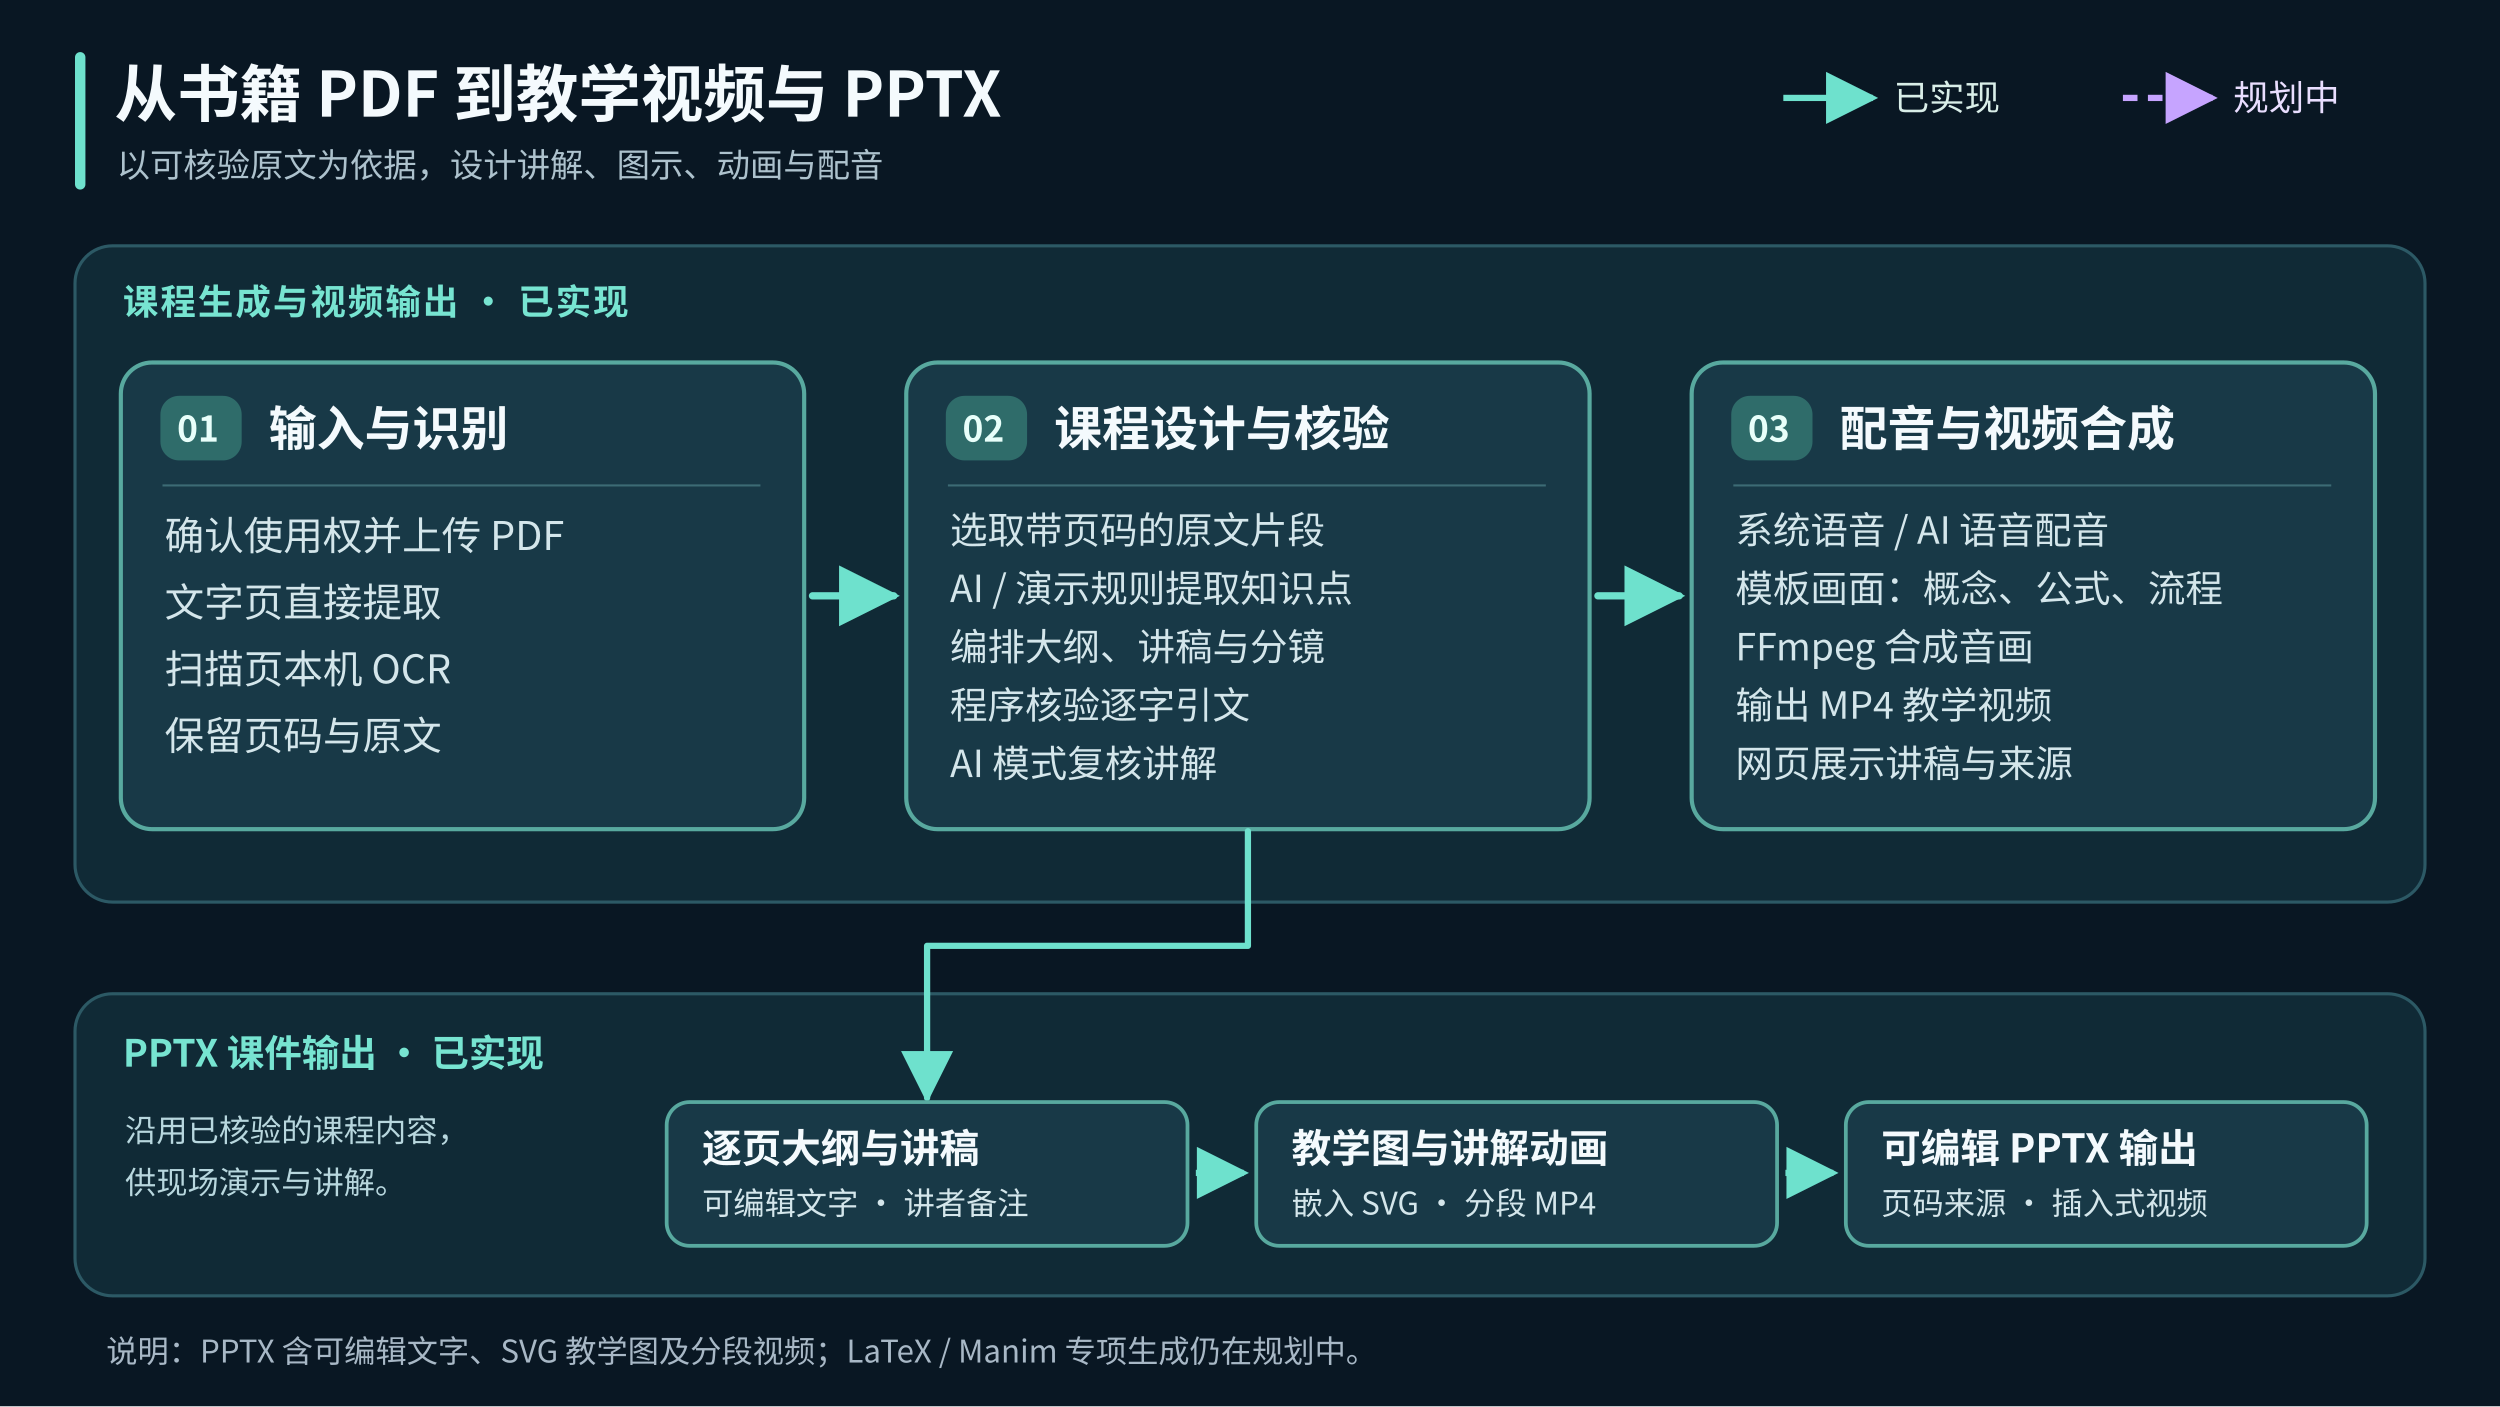
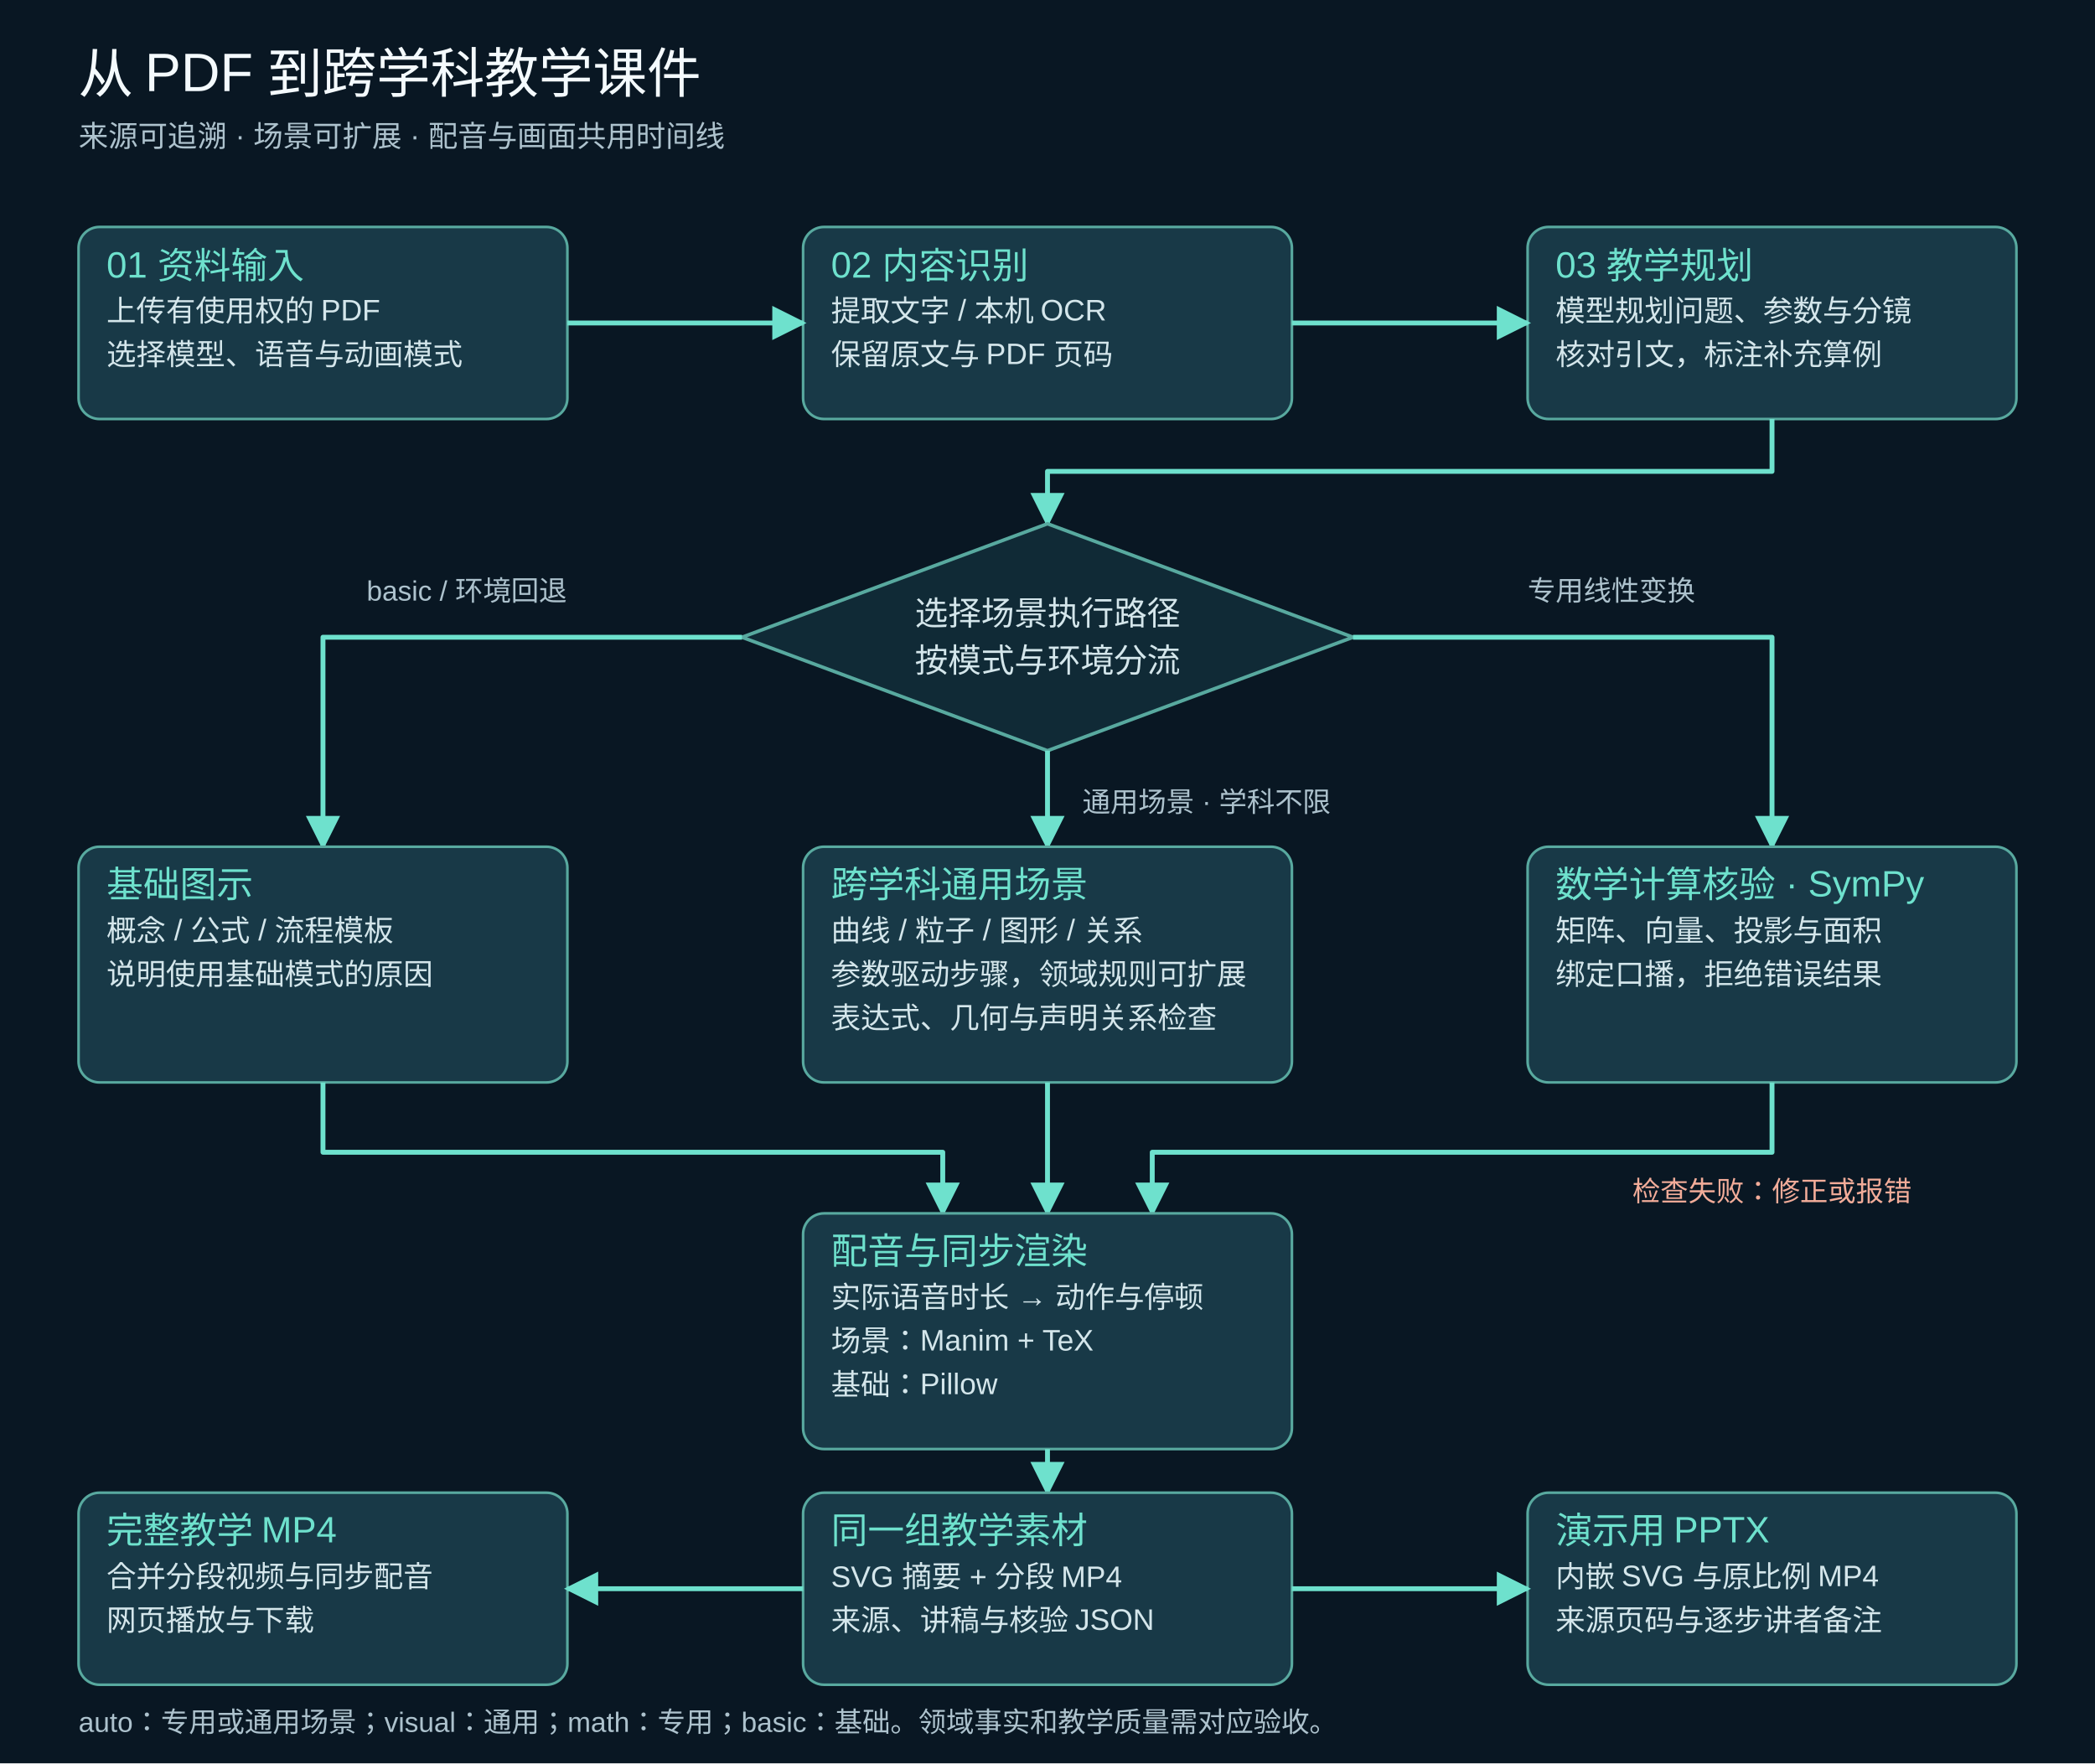
- <svg xmlns="http://www.w3.org/2000/svg" width="1200" height="675" viewBox="0 0 1200 675" role="img" aria-labelledby="title desc">
+ <svg xmlns="http://www.w3.org/2000/svg" width="1200" height="1010" viewBox="0 0 1200 1010" role="img" aria-labelledby="title desc">
  <defs>
-     <marker id="arrow-current" viewBox="0 0 12 12" refX="10" refY="6" markerWidth="10" markerHeight="10" orient="auto-start-reverse">
-       <path d="M 1 1 L 11 6 L 1 11 Z" fill="#6EE1CD" />
-     </marker>
-     <marker id="arrow-planned" viewBox="0 0 12 12" refX="10" refY="6" markerWidth="10" markerHeight="10" orient="auto-start-reverse">
-       <path d="M 1 1 L 11 6 L 1 11 Z" fill="#C6A4FF" />
+     <marker id="arrow" viewBox="0 0 10 10" refX="9" refY="5" markerWidth="7" markerHeight="7" orient="auto">
+       <path d="M 0 0 L 10 5 L 0 10 Z" fill="#6EE1CD" />
    </marker>
  </defs>
-   <rect width="1200" height="675" fill="#091723" />
-   <rect x="36" y="25" width="5" height="66" rx="2.5" fill="#6EE1CD" />
-   <text x="55" y="56" fill="#F4FAFD" font-family="Microsoft YaHei, Noto Sans CJK SC, Arial, sans-serif" font-size="30" font-weight="700">从书籍 PDF 到教学视频与 PPTX</text>
-   <text x="56" y="85" fill="#ADC2CD" font-family="Microsoft YaHei, Noto Sans CJK SC, Arial, sans-serif" font-size="16">以可核验原文为依据，设计讲解、图示、动画与配音</text>
-   <line x1="856" y1="47" x2="899" y2="47" stroke="#6EE1CD" stroke-width="3" marker-end="url(#arrow-current)" />
-   <text x="909" y="53" fill="#D9EEE8" font-family="Microsoft YaHei, Noto Sans CJK SC, Arial, sans-serif" font-size="17">已实现</text>
-   <line x1="1019" y1="47" x2="1062" y2="47" stroke="#C6A4FF" stroke-width="3" stroke-dasharray="7 5" marker-end="url(#arrow-planned)" />
-   <text x="1072" y="53" fill="#E9DEFF" font-family="Microsoft YaHei, Noto Sans CJK SC, Arial, sans-serif" font-size="17">规划中</text>
-   <rect x="36" y="118" width="1128" height="315" rx="18" fill="#102A36" stroke="#2C5965" stroke-width="1.5" />
-   <text x="59" y="151" fill="#77E4D1" font-family="Microsoft YaHei, Noto Sans CJK SC, Arial, sans-serif" font-size="17" font-weight="700" letter-spacing="1">课程生成与视频输出 · 已实现</text>
-   <rect x="58" y="174" width="328" height="224" rx="15" fill="#183947" stroke="#58A99F" stroke-width="2" />
-   <rect x="77" y="190" width="39" height="31" rx="9" fill="#2F6C6A" />
-   <text x="85" y="212" fill="#E8FFFA" font-family="Microsoft YaHei, Noto Sans CJK SC, Arial, sans-serif" font-size="17" font-weight="700">01</text>
-   <text x="129" y="214" fill="#F4FAFD" font-family="Microsoft YaHei, Noto Sans CJK SC, Arial, sans-serif" font-size="23" font-weight="700">输入与识别</text>
-   <line x1="78" y1="233" x2="365" y2="233" stroke="#3C6B75" />
-   <text x="79" y="264" fill="#D4E6EB" font-family="Microsoft YaHei, Noto Sans CJK SC, Arial, sans-serif" font-size="19">确认使用权并上传 PDF</text>
-   <text x="79" y="296" fill="#D4E6EB" font-family="Microsoft YaHei, Noto Sans CJK SC, Arial, sans-serif" font-size="19">文字页直接提取</text>
-   <text x="79" y="328" fill="#D4E6EB" font-family="Microsoft YaHei, Noto Sans CJK SC, Arial, sans-serif" font-size="19">扫描页本机 OCR</text>
-   <text x="79" y="360" fill="#D4E6EB" font-family="Microsoft YaHei, Noto Sans CJK SC, Arial, sans-serif" font-size="19">保留页码与原文</text>
-   <path d="M 390 286 H 429" fill="none" stroke="#6EE1CD" stroke-width="3.5" stroke-linecap="round" marker-end="url(#arrow-current)" />
-   <rect x="435" y="174" width="328" height="224" rx="15" fill="#183947" stroke="#58A99F" stroke-width="2" />
-   <rect x="454" y="190" width="39" height="31" rx="9" fill="#2F6C6A" />
-   <text x="462" y="212" fill="#E8FFFA" font-family="Microsoft YaHei, Noto Sans CJK SC, Arial, sans-serif" font-size="17" font-weight="700">02</text>
-   <text x="506" y="214" fill="#F4FAFD" font-family="Microsoft YaHei, Noto Sans CJK SC, Arial, sans-serif" font-size="23" font-weight="700">课程设计与核验</text>
-   <line x1="455" y1="233" x2="742" y2="233" stroke="#3C6B75" />
-   <text x="456" y="261" fill="#D4E6EB" font-family="Microsoft YaHei, Noto Sans CJK SC, Arial, sans-serif" font-size="18">选取带页码的原文片段</text>
-   <text x="456" y="289" fill="#D4E6EB" font-family="Microsoft YaHei, Noto Sans CJK SC, Arial, sans-serif" font-size="18">AI / 演示规则提取知识点</text>
-   <text x="456" y="317" fill="#D4E6EB" font-family="Microsoft YaHei, Noto Sans CJK SC, Arial, sans-serif" font-size="18">编排大纲、讲稿与分镜</text>
-   <text x="456" y="345" fill="#D4E6EB" font-family="Microsoft YaHei, Noto Sans CJK SC, Arial, sans-serif" font-size="18">程序核验逐字引文</text>
-   <text x="456" y="373" fill="#D4E6EB" font-family="Microsoft YaHei, Noto Sans CJK SC, Arial, sans-serif" font-size="18">AI 模式复核讲解</text>
-   <path d="M 767 286 H 806" fill="none" stroke="#6EE1CD" stroke-width="3.5" stroke-linecap="round" marker-end="url(#arrow-current)" />
-   <rect x="812" y="174" width="328" height="224" rx="15" fill="#183947" stroke="#58A99F" stroke-width="2" />
-   <rect x="831" y="190" width="39" height="31" rx="9" fill="#2F6C6A" />
-   <text x="839" y="212" fill="#E8FFFA" font-family="Microsoft YaHei, Noto Sans CJK SC, Arial, sans-serif" font-size="17" font-weight="700">03</text>
-   <text x="883" y="214" fill="#F4FAFD" font-family="Microsoft YaHei, Noto Sans CJK SC, Arial, sans-serif" font-size="23" font-weight="700">配音与视频合成</text>
-   <line x1="832" y1="233" x2="1119" y2="233" stroke="#3C6B75" />
-   <text x="833" y="261" fill="#D4E6EB" font-family="Microsoft YaHei, Noto Sans CJK SC, Arial, sans-serif" font-size="18">系统语音 / AI 语音配音</text>
-   <text x="833" y="289" fill="#D4E6EB" font-family="Microsoft YaHei, Noto Sans CJK SC, Arial, sans-serif" font-size="18">模板画面：概念、公式、流程</text>
-   <text x="833" y="317" fill="#D4E6EB" font-family="Microsoft YaHei, Noto Sans CJK SC, Arial, sans-serif" font-size="18">FFmpeg 合成音画</text>
-   <text x="833" y="345" fill="#D4E6EB" font-family="Microsoft YaHei, Noto Sans CJK SC, Arial, sans-serif" font-size="18">输出 MP4 教学视频</text>
-   <text x="833" y="373" fill="#D4E6EB" font-family="Microsoft YaHei, Noto Sans CJK SC, Arial, sans-serif" font-size="18">网页展示讲稿与来源</text>
-   <rect x="36" y="477" width="1128" height="145" rx="18" fill="#102A36" stroke="#2C5965" stroke-width="1.5" />
-   <path d="M 599 399 V 454 H 445 V 527" fill="none" stroke="#6EE1CD" stroke-width="3" stroke-linecap="round" stroke-linejoin="round" marker-end="url(#arrow-current)" />
-   <text x="59" y="512" fill="#77E4D1" font-family="Microsoft YaHei, Noto Sans CJK SC, Arial, sans-serif" font-size="18" font-weight="700">PPTX 课件输出 · 已实现</text>
-   <text x="60" y="548" fill="#B8D7DE" font-family="Microsoft YaHei, Noto Sans CJK SC, Arial, sans-serif" font-size="15">沿用已核验的课程内容，</text>
-   <text x="60" y="573" fill="#B8D7DE" font-family="Microsoft YaHei, Noto Sans CJK SC, Arial, sans-serif" font-size="15">供现场演示与讲解。</text>
-   <rect x="320" y="529" width="250" height="69" rx="11" fill="#183947" stroke="#58A99F" stroke-width="1.8" />
-   <text x="337" y="558" fill="#F4FAFD" font-family="Microsoft YaHei, Noto Sans CJK SC, Arial, sans-serif" font-size="19" font-weight="700">逐页大纲与讲稿</text>
-   <text x="337" y="583" fill="#D4E6EB" font-family="Microsoft YaHei, Noto Sans CJK SC, Arial, sans-serif" font-size="15">可编辑文字 · 讲者备注</text>
-   <path d="M 574 563 H 597" fill="none" stroke="#6EE1CD" stroke-width="3" marker-end="url(#arrow-current)" />
-   <rect x="603" y="529" width="250" height="69" rx="11" fill="#183947" stroke="#58A99F" stroke-width="1.8" />
-   <text x="620" y="558" fill="#F4FAFD" font-family="Microsoft YaHei, Noto Sans CJK SC, Arial, sans-serif" font-size="19" font-weight="700">教学图与讲解动画</text>
-   <text x="620" y="583" fill="#D4E6EB" font-family="Microsoft YaHei, Noto Sans CJK SC, Arial, sans-serif" font-size="15">嵌入 SVG · 分段 MP4</text>
-   <path d="M 857 563 H 880" fill="none" stroke="#6EE1CD" stroke-width="3" marker-end="url(#arrow-current)" />
-   <rect x="886" y="529" width="250" height="69" rx="11" fill="#183947" stroke="#58A99F" stroke-width="1.8" />
-   <text x="903" y="558" fill="#F4FAFD" font-family="Microsoft YaHei, Noto Sans CJK SC, Arial, sans-serif" font-size="19" font-weight="700">可编辑 PPTX 输出</text>
-   <text x="903" y="583" fill="#D4E6EB" font-family="Microsoft YaHei, Noto Sans CJK SC, Arial, sans-serif" font-size="15">页码来源 · 插入式视频</text>
-   <text x="51" y="654" fill="#A8B8C6" font-family="Microsoft YaHei, Noto Sans CJK SC, Arial, sans-serif" font-size="15">说明：PPTX 含可编辑文字、SVG 教学图及分段视频；LaTeX / Manim 专项生成仍在规划中。</text>
+   <rect width="1200" height="1010" fill="#091723" />
+   <text x="45" y="53" fill="#F4FAFD" font-family="Microsoft YaHei,Arial,sans-serif" font-size="31" text-anchor="start">从 PDF 到跨学科教学课件</text>
+   <text x="45" y="84" fill="#ADC2CD" font-family="Microsoft YaHei,Arial,sans-serif" font-size="17" text-anchor="start">来源可追溯 · 场景可扩展 · 配音与画面共用时间线</text>
+   <rect x="45" y="130" width="280" height="110" rx="12" fill="#183947" stroke="#58A99F" stroke-width="1.5" />
+   <text x="61" y="159" fill="#6EE1CD" font-family="Microsoft YaHei,Arial,sans-serif" font-size="21" text-anchor="start">01 资料输入</text>
+   <text x="61" y="184" fill="#D4E6EB" font-family="Microsoft YaHei,Arial,sans-serif" font-size="17" text-anchor="start">上传有使用权的 PDF</text>
+   <text x="61" y="209" fill="#D4E6EB" font-family="Microsoft YaHei,Arial,sans-serif" font-size="17" text-anchor="start">选择模型、语音与动画模式</text>
+   <rect x="460" y="130" width="280" height="110" rx="12" fill="#183947" stroke="#58A99F" stroke-width="1.5" />
+   <text x="476" y="159" fill="#6EE1CD" font-family="Microsoft YaHei,Arial,sans-serif" font-size="21" text-anchor="start">02 内容识别</text>
+   <text x="476" y="184" fill="#D4E6EB" font-family="Microsoft YaHei,Arial,sans-serif" font-size="17" text-anchor="start">提取文字 / 本机 OCR</text>
+   <text x="476" y="209" fill="#D4E6EB" font-family="Microsoft YaHei,Arial,sans-serif" font-size="17" text-anchor="start">保留原文与 PDF 页码</text>
+   <rect x="875" y="130" width="280" height="110" rx="12" fill="#183947" stroke="#58A99F" stroke-width="1.5" />
+   <text x="891" y="159" fill="#6EE1CD" font-family="Microsoft YaHei,Arial,sans-serif" font-size="21" text-anchor="start">03 教学规划</text>
+   <text x="891" y="184" fill="#D4E6EB" font-family="Microsoft YaHei,Arial,sans-serif" font-size="17" text-anchor="start">模型规划问题、参数与分镜</text>
+   <text x="891" y="209" fill="#D4E6EB" font-family="Microsoft YaHei,Arial,sans-serif" font-size="17" text-anchor="start">核对引文，标注补充算例</text>
+   <path d="M 325 185 H 460" fill="none" stroke="#6EE1CD" stroke-width="2.8" stroke-linejoin="round" marker-end="url(#arrow)" />
+   <path d="M 740 185 H 875" fill="none" stroke="#6EE1CD" stroke-width="2.8" stroke-linejoin="round" marker-end="url(#arrow)" />
+   <path d="M 1015 240 V 270 H 600 V 300" fill="none" stroke="#6EE1CD" stroke-width="2.8" stroke-linejoin="round" marker-end="url(#arrow)" />
+   <path d="M 600 300 L 775 365 L 600 430 L 425 365 Z" fill="#102A36" stroke="#58A99F" stroke-width="2" />
+   <text x="600" y="358" fill="#D4E6EB" font-family="Microsoft YaHei,Arial,sans-serif" font-size="19" text-anchor="middle">选择场景执行路径</text>
+   <text x="600" y="385" fill="#D4E6EB" font-family="Microsoft YaHei,Arial,sans-serif" font-size="19" text-anchor="middle">按模式与环境分流</text>
+   <path d="M 425 365 H 185 V 485" fill="none" stroke="#6EE1CD" stroke-width="2.8" stroke-linejoin="round" marker-end="url(#arrow)" />
+   <text x="210" y="344" fill="#ADC2CD" font-family="Microsoft YaHei,Arial,sans-serif" font-size="16" text-anchor="start">basic / 环境回退</text>
+   <path d="M 775 365 H 1015 V 485" fill="none" stroke="#6EE1CD" stroke-width="2.8" stroke-linejoin="round" marker-end="url(#arrow)" />
+   <text x="875" y="344" fill="#ADC2CD" font-family="Microsoft YaHei,Arial,sans-serif" font-size="16" text-anchor="start">专用线性变换</text>
+   <path d="M 600 430 V 485" fill="none" stroke="#6EE1CD" stroke-width="2.8" stroke-linejoin="round" marker-end="url(#arrow)" />
+   <text x="620" y="465" fill="#ADC2CD" font-family="Microsoft YaHei,Arial,sans-serif" font-size="16" text-anchor="start">通用场景 · 学科不限</text>
+   <rect x="45" y="485" width="280" height="135" rx="12" fill="#183947" stroke="#58A99F" stroke-width="1.5" />
+   <text x="61" y="514" fill="#6EE1CD" font-family="Microsoft YaHei,Arial,sans-serif" font-size="21" text-anchor="start">基础图示</text>
+   <text x="61" y="539" fill="#D4E6EB" font-family="Microsoft YaHei,Arial,sans-serif" font-size="17" text-anchor="start">概念 / 公式 / 流程模板</text>
+   <text x="61" y="564" fill="#D4E6EB" font-family="Microsoft YaHei,Arial,sans-serif" font-size="17" text-anchor="start">说明使用基础模式的原因</text>
+   <rect x="875" y="485" width="280" height="135" rx="12" fill="#183947" stroke="#58A99F" stroke-width="1.5" />
+   <text x="891" y="514" fill="#6EE1CD" font-family="Microsoft YaHei,Arial,sans-serif" font-size="21" text-anchor="start">数学计算核验 · SymPy</text>
+   <text x="891" y="539" fill="#D4E6EB" font-family="Microsoft YaHei,Arial,sans-serif" font-size="17" text-anchor="start">矩阵、向量、投影与面积</text>
+   <text x="891" y="564" fill="#D4E6EB" font-family="Microsoft YaHei,Arial,sans-serif" font-size="17" text-anchor="start">绑定口播，拒绝错误结果</text>
+   <rect x="460" y="485" width="280" height="135" rx="12" fill="#183947" stroke="#58A99F" stroke-width="1.5" />
+   <text x="476" y="514" fill="#6EE1CD" font-family="Microsoft YaHei,Arial,sans-serif" font-size="21" text-anchor="start">跨学科通用场景</text>
+   <text x="476" y="539" fill="#D4E6EB" font-family="Microsoft YaHei,Arial,sans-serif" font-size="17" text-anchor="start">曲线 / 粒子 / 图形 / 关系</text>
+   <text x="476" y="564" fill="#D4E6EB" font-family="Microsoft YaHei,Arial,sans-serif" font-size="17" text-anchor="start">参数驱动步骤，领域规则可扩展</text>
+   <text x="476" y="589" fill="#D4E6EB" font-family="Microsoft YaHei,Arial,sans-serif" font-size="17" text-anchor="start">表达式、几何与声明关系检查</text>
+   <path d="M 185 620 V 660 H 540 V 695" fill="none" stroke="#6EE1CD" stroke-width="2.8" stroke-linejoin="round" marker-end="url(#arrow)" />
+   <path d="M 1015 620 V 660 H 660 V 695" fill="none" stroke="#6EE1CD" stroke-width="2.8" stroke-linejoin="round" marker-end="url(#arrow)" />
+   <path d="M 600 620 V 695" fill="none" stroke="#6EE1CD" stroke-width="2.8" stroke-linejoin="round" marker-end="url(#arrow)" />
+   <rect x="460" y="695" width="280" height="135" rx="12" fill="#183947" stroke="#58A99F" stroke-width="1.5" />
+   <text x="476" y="724" fill="#6EE1CD" font-family="Microsoft YaHei,Arial,sans-serif" font-size="21" text-anchor="start">配音与同步渲染</text>
+   <text x="476" y="749" fill="#D4E6EB" font-family="Microsoft YaHei,Arial,sans-serif" font-size="17" text-anchor="start">实际语音时长 → 动作与停顿</text>
+   <text x="476" y="774" fill="#D4E6EB" font-family="Microsoft YaHei,Arial,sans-serif" font-size="17" text-anchor="start">场景：Manim + TeX</text>
+   <text x="476" y="799" fill="#D4E6EB" font-family="Microsoft YaHei,Arial,sans-serif" font-size="17" text-anchor="start">基础：Pillow</text>
+   <text x="1015" y="688" fill="#F2AC99" font-family="Microsoft YaHei,Arial,sans-serif" font-size="16" text-anchor="middle">检查失败：修正或报错</text>
+   <path d="M 600 830 V 855" fill="none" stroke="#6EE1CD" stroke-width="2.8" stroke-linejoin="round" marker-end="url(#arrow)" />
+   <rect x="460" y="855" width="280" height="110" rx="12" fill="#183947" stroke="#58A99F" stroke-width="1.5" />
+   <text x="476" y="884" fill="#6EE1CD" font-family="Microsoft YaHei,Arial,sans-serif" font-size="21" text-anchor="start">同一组教学素材</text>
+   <text x="476" y="909" fill="#D4E6EB" font-family="Microsoft YaHei,Arial,sans-serif" font-size="17" text-anchor="start">SVG 摘要 + 分段 MP4</text>
+   <text x="476" y="934" fill="#D4E6EB" font-family="Microsoft YaHei,Arial,sans-serif" font-size="17" text-anchor="start">来源、讲稿与核验 JSON</text>
+   <rect x="45" y="855" width="280" height="110" rx="12" fill="#183947" stroke="#58A99F" stroke-width="1.5" />
+   <text x="61" y="884" fill="#6EE1CD" font-family="Microsoft YaHei,Arial,sans-serif" font-size="21" text-anchor="start">完整教学 MP4</text>
+   <text x="61" y="909" fill="#D4E6EB" font-family="Microsoft YaHei,Arial,sans-serif" font-size="17" text-anchor="start">合并分段视频与同步配音</text>
+   <text x="61" y="934" fill="#D4E6EB" font-family="Microsoft YaHei,Arial,sans-serif" font-size="17" text-anchor="start">网页播放与下载</text>
+   <rect x="875" y="855" width="280" height="110" rx="12" fill="#183947" stroke="#58A99F" stroke-width="1.5" />
+   <text x="891" y="884" fill="#6EE1CD" font-family="Microsoft YaHei,Arial,sans-serif" font-size="21" text-anchor="start">演示用 PPTX</text>
+   <text x="891" y="909" fill="#D4E6EB" font-family="Microsoft YaHei,Arial,sans-serif" font-size="17" text-anchor="start">内嵌 SVG 与原比例 MP4</text>
+   <text x="891" y="934" fill="#D4E6EB" font-family="Microsoft YaHei,Arial,sans-serif" font-size="17" text-anchor="start">来源页码与逐步讲者备注</text>
+   <path d="M 460 910 H 325" fill="none" stroke="#6EE1CD" stroke-width="2.8" stroke-linejoin="round" marker-end="url(#arrow)" />
+   <path d="M 740 910 H 875" fill="none" stroke="#6EE1CD" stroke-width="2.8" stroke-linejoin="round" marker-end="url(#arrow)" />
+   <text x="45" y="992" fill="#ADC2CD" font-family="Microsoft YaHei,Arial,sans-serif" font-size="16" text-anchor="start">auto：专用或通用场景；visual：通用；math：专用；basic：基础。领域事实和教学质量需对应验收。</text>
</svg>
